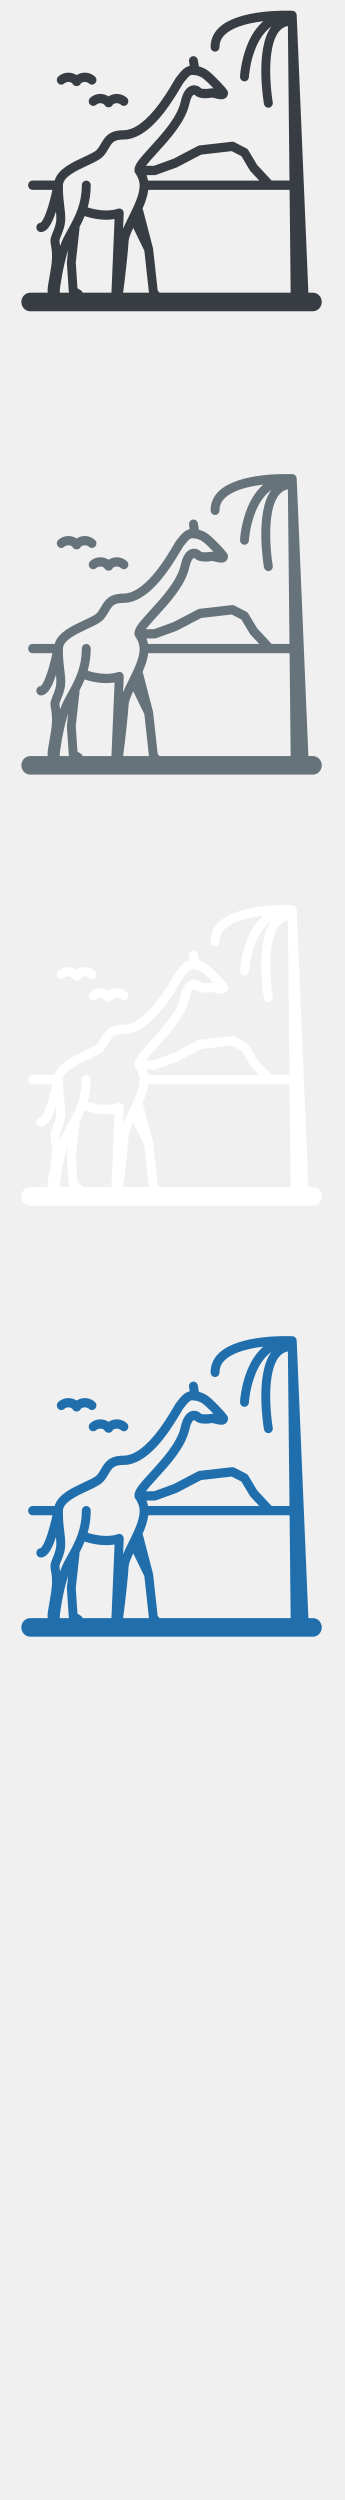
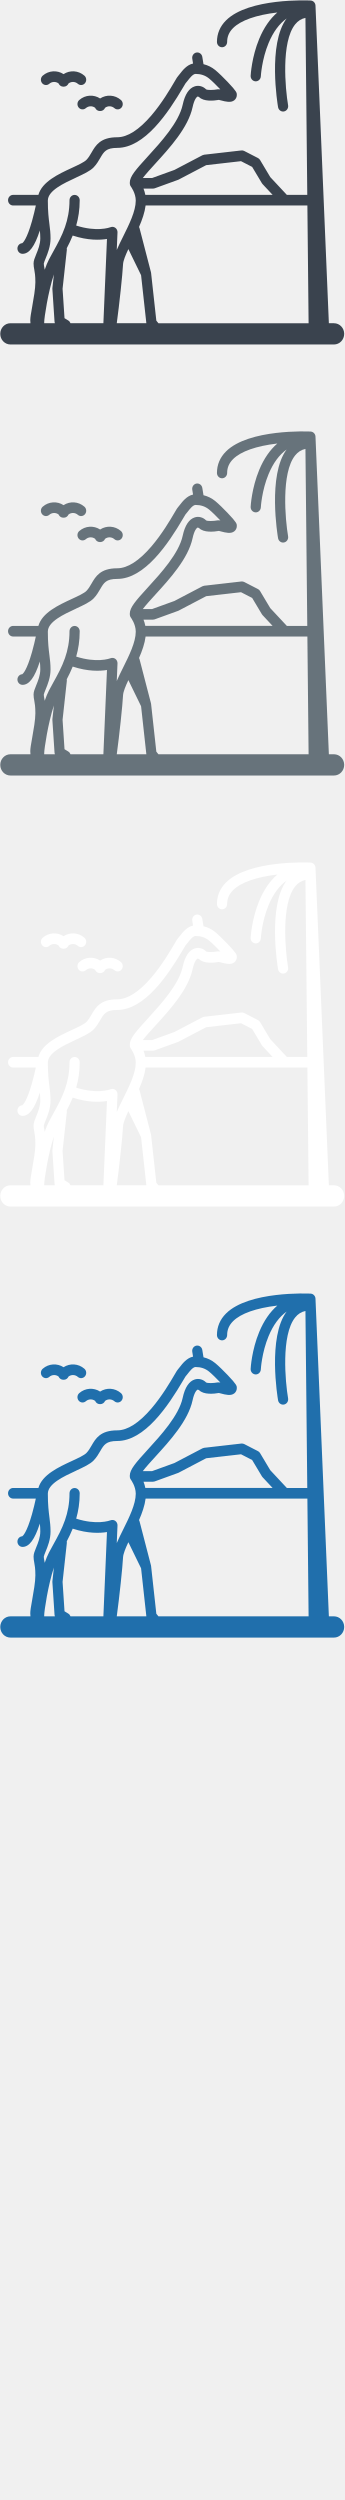
<svg xmlns="http://www.w3.org/2000/svg" width="32" height="232" viewBox="0 0 32 232">
  <g fill="none">
-     <g fill="#fff">
-       <path d="M29.033 110.161h-.415l-1.085-25.747-.003-.025-.004-.033-.003-.018-.009-.032-.01-.031-.006-.016-.015-.029-.015-.029-.008-.014-.02-.025-.021-.026-.01-.011-.024-.021-.027-.023-.011-.008-.027-.016-.032-.018-.011-.006-.031-.01-.035-.011-.01-.003-.034-.004-.029-.004c-.204-.01-5.019-.22-6.857 1.61-.489.487-.737 1.075-.737 1.747 0 .238.185.431.413.431.228 0 .413-.193.413-.431 0-.433.157-.8.481-1.123.629-.627 1.869-1.062 3.586-1.264-.597.515-1.091 1.229-1.466 2.135-.613 1.476-.693 2.932-.696 2.993-.012.238.163.44.39.453l.022.001c.218 0 .4-.178.412-.408.001-.013.075-1.361.629-2.697.372-.896.861-1.561 1.462-1.992-1.548 2.072-.73 6.978-.694 7.188.036.209.21.355.406.355l.073-.007c.224-.042.374-.266.334-.5-.23-1.34-.574-5.13.572-6.559.228-.284.503-.458.834-.526l.149 14.347h-1.658l-.008-.011-1.334-1.43-.827-1.385c-.041-.068-.099-.123-.168-.159l-1.117-.574c-.07-.036-.15-.05-.227-.042l-3.017.345-.14.043-2.271 1.191-1.809.656h-.754c.253-.332.666-.784.998-1.148 1.194-1.308 2.68-2.936 3.039-4.598.134-.621.325-.833.417-.861l.1.036c.38.396 1.211.309 1.615.238l.16.04c.401.105.816.214 1.094-.013.127-.103.2-.261.2-.432 0-.167 0-.267-.746-1.05-.294-.309-.734-.746-1.005-.965-.288-.233-.603-.389-.952-.473l-.096-.591c-.038-.234-.25-.393-.476-.353-.225.04-.376.262-.338.497l.064.395c-.502.103-.86.567-1.084.858l-.129.16c-.063.065-.112.147-.289.451-.33.563-1.015 1.735-1.873 2.736-1.006 1.175-1.938 1.771-2.77 1.771-1.367 0-1.748.657-2.084 1.237-.124.214-.241.416-.411.594-.179.187-.688.422-1.181.651-1.089.504-2.412 1.117-2.714 2.188h-2.048c-.228 0-.413.193-.413.431s.185.431.413.431h1.839c-.071.334-.177.793-.309 1.26-.425 1.506-.74 1.763-.789 1.795-.218.011-.392.2-.392.43 0 .238.185.431.413.431.543 0 .981-.588 1.404-1.894.022.206.037.411.037.641 0 .482-.184.93-.331 1.289-.12.291-.214.521-.214.75 0 .18.027.325.055.478.04.219.091.492.091 1.044 0 .528-.142 1.325-.256 1.965-.101.564-.158.894-.158 1.11l.015.244h-1.622c-.456 0-.826.386-.826.862s.37.862.826.862h26.226c.456 0 .826-.386.826-.862s-.37-.862-.826-.862zm-14.675-10.91l.136-.024 1.901-.689.05-.022 2.228-1.168 2.824-.323.904.465.788 1.321.055.073.814.873h-10.317c-.036-.184-.088-.354-.147-.505h.765zm-6.237-.896c.613-.284 1.142-.529 1.43-.829.241-.251.397-.52.534-.757.297-.512.476-.821 1.377-.821 2.213 0 4.112-2.808 5.348-4.92l.184-.307.173-.213c.16-.208.429-.557.643-.557.428 0 .784.12 1.09.366.225.182.601.552.918.885l-.2-.005c-.379.073-.838.075-.953.005-.243-.248-.59-.343-.907-.247-.475.144-.809.648-.992 1.499-.308 1.429-1.766 3.026-2.831 4.193-.982 1.076-1.455 1.616-1.455 2.112l.002.024c-.009.107.019.217.089.307.004.005.39.523.39 1.13 0 .856-.544 1.948-1.023 2.912-.193.388-.374.751-.517 1.09l.061-1.425c.006-.145-.059-.283-.172-.368-.113-.085-.261-.104-.39-.052-.003.001-.311.122-.851.149-.435.022-1.104-.014-1.934-.281.173-.607.284-1.281.284-2.054 0-.238-.185-.431-.413-.431-.228 0-.413.193-.413.431 0 .835-.146 1.54-.366 2.174v.003c-.251.722-.598 1.35-.94 1.966l-.351.644c-.126.241-.244.53-.353.846l-.033-.188-.04-.312c.004-.066.087-.267.147-.414.168-.409.398-.97.398-1.628 0-.428-.044-.775-.09-1.142-.06-.477-.129-1.018-.129-1.918 0-.806 1.268-1.393 2.287-1.865zm-.623 11.586l-.309-.189-.157-2.383.346-3.161-.006-.128c.169-.323.335-.662.482-1.026 1.24.406 2.205.37 2.778.275l-.291 6.831h-2.667c-.032-.089-.091-.168-.175-.22zm-1.954.22l-.002-.076c0-.35.312-2.447.786-3.879l-.121 1.105-.002.079.175 2.649.027.123h-.863zm5.881 0c.206-1.493.47-3.993.508-4.77.015-.298.201-.75.432-1.238l1.03 2.114.428 3.894h-2.398zm3.376 0l-.17-.21-.424-3.859-.008-.04-.004-.023-.925-3.568-.042-.102c.254-.581.462-1.173.532-1.741h13.114l.099 9.544h-12.173z" id="Fill-1" />
-       <path d="M5.953 90.753c.22-.192.532-.197.755-.029l.005.012c.068.152.214.249.374.249h.047c.16 0 .307-.097.374-.249l.005-.012c.223-.168.535-.164.755.029.175.153.435.129.582-.053.147-.182.124-.454-.051-.607-.489-.429-1.174-.459-1.689-.124-.515-.335-1.2-.304-1.689.124-.175.153-.197.425-.051.607.147.182.407.206.582.053" id="Fill-2" />
-       <path d="M8.334 92.673c.147.182.407.206.582.053.22-.192.532-.197.755-.029l.005.012c.068.152.214.249.374.249h.047c.161 0 .307-.097.374-.249l.005-.012c.223-.168.535-.164.755.029.175.153.435.129.582-.053.147-.182.124-.454-.051-.607-.489-.429-1.174-.459-1.689-.124-.515-.335-1.2-.305-1.689.124-.175.153-.197.425-.051.607" id="Fill-3" />
-     </g>
-     <g fill="#373D43">
-       <path d="M29.033 27.161h-.415l-1.085-25.747-.003-.025-.004-.033-.003-.018-.009-.032-.01-.031-.006-.016-.015-.029-.015-.029-.008-.014-.02-.025-.021-.026-.01-.011-.024-.021-.027-.023-.011-.008-.027-.016-.032-.018-.011-.006-.031-.01-.035-.011-.01-.003-.034-.004-.029-.004c-.204-.01-5.019-.22-6.857 1.61-.489.487-.737 1.075-.737 1.747 0 .238.185.431.413.431.228 0 .413-.193.413-.431 0-.433.157-.8.481-1.123.629-.627 1.869-1.062 3.586-1.264-.597.515-1.091 1.229-1.466 2.135-.613 1.476-.693 2.932-.696 2.993-.012.238.163.44.39.453l.022.001c.218 0 .4-.178.412-.408.001-.013.075-1.361.629-2.697.372-.896.861-1.561 1.462-1.992-1.548 2.072-.73 6.978-.694 7.188.036.209.21.355.406.355l.073-.007c.224-.042.374-.266.334-.5-.23-1.34-.574-5.13.572-6.559.228-.284.503-.458.834-.526l.149 14.347h-1.658l-.008-.011-1.334-1.43-.827-1.385c-.041-.068-.099-.123-.168-.159l-1.117-.574c-.07-.036-.15-.05-.227-.042l-3.017.345-.14.043-2.271 1.191-1.809.656h-.754c.253-.332.666-.784.998-1.148 1.194-1.308 2.68-2.936 3.039-4.598.134-.621.325-.833.417-.861l.1.036c.38.396 1.211.309 1.615.238l.16.04c.401.105.816.214 1.094-.013.127-.103.2-.261.2-.432 0-.167 0-.267-.746-1.05-.294-.309-.734-.746-1.005-.965-.288-.233-.603-.389-.952-.473l-.096-.591c-.038-.234-.25-.393-.476-.353-.225.04-.376.262-.338.497l.064.395c-.502.103-.86.567-1.084.858l-.129.16c-.063.065-.112.147-.289.451-.33.563-1.015 1.735-1.873 2.736-1.006 1.175-1.938 1.771-2.77 1.771-1.367 0-1.748.657-2.084 1.237-.124.214-.241.416-.411.594-.179.187-.688.422-1.181.651-1.089.504-2.412 1.117-2.714 2.188h-2.048c-.228 0-.413.193-.413.431s.185.431.413.431h1.839c-.071.334-.177.793-.309 1.26-.425 1.506-.74 1.763-.789 1.795-.218.011-.392.2-.392.43 0 .238.185.431.413.431.543 0 .981-.588 1.404-1.894.022.206.037.411.037.641 0 .482-.184.93-.331 1.289-.12.291-.214.521-.214.75 0 .18.027.325.055.478.04.219.091.492.091 1.044 0 .528-.142 1.325-.256 1.965-.101.564-.158.894-.158 1.11l.015.244h-1.622c-.456 0-.826.386-.826.862s.37.862.826.862h26.226c.456 0 .826-.386.826-.862s-.37-.862-.826-.862zm-14.675-10.91l.136-.024 1.901-.689.05-.022 2.228-1.168 2.824-.323.904.465.788 1.321.055.073.814.873h-10.317c-.036-.184-.088-.354-.147-.505h.765zm-6.237-.896c.613-.284 1.142-.529 1.43-.829.241-.251.397-.52.534-.757.297-.512.476-.821 1.377-.821 2.213 0 4.112-2.808 5.348-4.92l.184-.307.173-.213c.16-.208.429-.557.643-.557.428 0 .784.12 1.09.366.225.182.601.552.918.885l-.2-.005c-.379.073-.838.075-.953.005-.243-.248-.59-.343-.907-.247-.475.144-.809.648-.992 1.499-.308 1.429-1.766 3.026-2.831 4.193-.982 1.076-1.455 1.616-1.455 2.112l.002.024c-.009.107.019.217.089.307.004.005.39.523.39 1.13 0 .856-.544 1.948-1.023 2.912-.193.388-.374.751-.517 1.09l.061-1.425c.006-.145-.059-.283-.172-.368-.113-.085-.261-.104-.39-.052-.003.001-.311.122-.851.149-.435.022-1.104-.014-1.934-.281.173-.607.284-1.281.284-2.054 0-.238-.185-.431-.413-.431-.228 0-.413.193-.413.431 0 .835-.146 1.54-.366 2.174v.003c-.251.722-.598 1.35-.94 1.966l-.351.644c-.126.241-.244.53-.353.846l-.033-.188-.04-.312c.004-.066.087-.267.147-.414.168-.409.398-.97.398-1.628 0-.428-.044-.775-.09-1.142-.06-.477-.129-1.018-.129-1.918 0-.806 1.268-1.393 2.287-1.865zm-.623 11.586l-.309-.189-.157-2.383.346-3.161-.006-.128c.169-.323.335-.662.482-1.026 1.24.406 2.205.37 2.778.275l-.291 6.831h-2.667c-.032-.089-.091-.168-.175-.22zm-1.954.22l-.002-.076c0-.35.312-2.447.786-3.879l-.121 1.105-.002.079.175 2.649.027.123h-.863zm5.881 0c.206-1.493.47-3.993.508-4.77.015-.298.201-.75.432-1.238l1.03 2.114.428 3.894h-2.398zm3.376 0l-.17-.21-.424-3.859-.008-.04-.004-.023-.925-3.568-.042-.102c.254-.581.462-1.173.532-1.741h13.114l.099 9.544h-12.173z" id="Fill-1" />
-       <path d="M5.953 7.753c.22-.192.532-.197.755-.029l.005.012c.068.152.214.249.374.249h.047c.16 0 .307-.097.374-.249l.005-.012c.223-.168.535-.164.755.029.175.153.435.129.582-.053.147-.182.124-.454-.051-.607-.489-.429-1.174-.459-1.689-.124-.515-.335-1.2-.304-1.689.124-.175.153-.197.425-.051.607.147.182.407.206.582.053" id="Fill-2" />
-       <path d="M8.334 9.673c.147.182.407.206.582.053.22-.192.532-.197.755-.029l.005.012c.068.152.214.249.374.249h.047c.161 0 .307-.097.374-.249l.005-.012c.223-.168.535-.164.755.029.175.153.435.129.582-.053.147-.182.124-.454-.051-.607-.489-.429-1.174-.459-1.689-.124-.515-.335-1.2-.305-1.689.124-.175.153-.197.425-.051.607" id="Fill-3" />
-     </g>
-     <g fill="#67737B">
-       <path d="M29.033 70.161h-.415l-1.085-25.747-.003-.025-.004-.033-.003-.018-.009-.032-.01-.031-.006-.016-.015-.029-.015-.029-.008-.014-.02-.025-.021-.026-.01-.011-.024-.021-.027-.023-.011-.008-.027-.016-.032-.018-.011-.006-.031-.01-.035-.011-.01-.003-.034-.004-.029-.004c-.204-.01-5.019-.22-6.857 1.61-.489.487-.737 1.075-.737 1.747 0 .238.185.431.413.431.228 0 .413-.193.413-.431 0-.433.157-.8.481-1.123.629-.627 1.869-1.062 3.586-1.264-.597.515-1.091 1.229-1.466 2.135-.613 1.476-.693 2.932-.696 2.993-.012.238.163.44.39.453l.022.001c.218 0 .4-.178.412-.408.001-.013.075-1.361.629-2.697.372-.896.861-1.561 1.462-1.992-1.548 2.072-.73 6.978-.694 7.188.036.209.21.355.406.355l.073-.007c.224-.042.374-.266.334-.5-.23-1.34-.574-5.13.572-6.559.228-.284.503-.458.834-.526l.149 14.347h-1.658l-.008-.011-1.334-1.43-.827-1.385c-.041-.068-.099-.123-.168-.159l-1.117-.574c-.07-.036-.15-.05-.227-.042l-3.017.345-.14.043-2.271 1.191-1.809.656h-.754c.253-.332.666-.784.998-1.148 1.194-1.308 2.68-2.936 3.039-4.598.134-.621.325-.833.417-.861l.1.036c.38.396 1.211.309 1.615.238l.16.04c.401.105.816.214 1.094-.013.127-.103.2-.261.2-.432 0-.167 0-.267-.746-1.05-.294-.309-.734-.746-1.005-.965-.288-.233-.603-.389-.952-.473l-.096-.591c-.038-.234-.25-.393-.476-.353-.225.04-.376.262-.338.497l.064.395c-.502.103-.86.567-1.084.858l-.129.16c-.063.065-.112.147-.289.451-.33.563-1.015 1.735-1.873 2.736-1.006 1.175-1.938 1.771-2.77 1.771-1.367 0-1.748.657-2.084 1.237-.124.214-.241.416-.411.594-.179.187-.688.422-1.181.651-1.089.504-2.412 1.117-2.714 2.188h-2.048c-.228 0-.413.193-.413.431s.185.431.413.431h1.839c-.071.334-.177.793-.309 1.26-.425 1.506-.74 1.763-.789 1.795-.218.011-.392.2-.392.43 0 .238.185.431.413.431.543 0 .981-.588 1.404-1.894.022.206.037.411.037.641 0 .482-.184.93-.331 1.289-.12.291-.214.521-.214.75 0 .18.027.325.055.478.04.219.091.492.091 1.044 0 .528-.142 1.325-.256 1.965-.101.564-.158.894-.158 1.11l.015.244h-1.622c-.456 0-.826.386-.826.862s.37.862.826.862h26.226c.456 0 .826-.386.826-.862s-.37-.862-.826-.862zm-14.675-10.91l.136-.024 1.901-.689.05-.022 2.228-1.168 2.824-.323.904.465.788 1.321.055.073.814.873h-10.317c-.036-.184-.088-.354-.147-.505h.765zm-6.237-.896c.613-.284 1.142-.529 1.43-.829.241-.251.397-.52.534-.757.297-.512.476-.821 1.377-.821 2.213 0 4.112-2.808 5.348-4.92l.184-.307.173-.213c.16-.208.429-.557.643-.557.428 0 .784.12 1.09.366.225.182.601.552.918.885l-.2-.005c-.379.073-.838.075-.953.005-.243-.248-.59-.343-.907-.247-.475.144-.809.648-.992 1.499-.308 1.429-1.766 3.026-2.831 4.193-.982 1.076-1.455 1.616-1.455 2.112l.002.024c-.009.107.019.217.089.307.004.005.39.523.39 1.13 0 .856-.544 1.948-1.023 2.912-.193.388-.374.751-.517 1.09l.061-1.425c.006-.145-.059-.283-.172-.368-.113-.085-.261-.104-.39-.052-.003.001-.311.122-.851.149-.435.022-1.104-.014-1.934-.281.173-.607.284-1.281.284-2.054 0-.238-.185-.431-.413-.431-.228 0-.413.193-.413.431 0 .835-.146 1.54-.366 2.174v.003c-.251.722-.598 1.35-.94 1.966l-.351.644c-.126.241-.244.53-.353.846l-.033-.188-.04-.312c.004-.066.087-.267.147-.414.168-.409.398-.97.398-1.628 0-.428-.044-.775-.09-1.142-.06-.477-.129-1.018-.129-1.918 0-.806 1.268-1.393 2.287-1.865zm-.623 11.586l-.309-.189-.157-2.383.346-3.161-.006-.128c.169-.323.335-.662.482-1.026 1.24.406 2.205.37 2.778.275l-.291 6.831h-2.667c-.032-.089-.091-.168-.175-.22zm-1.954.22l-.002-.076c0-.35.312-2.447.786-3.879l-.121 1.105-.002.079.175 2.649.027.123h-.863zm5.881 0c.206-1.493.47-3.993.508-4.77.015-.298.201-.75.432-1.238l1.03 2.114.428 3.894h-2.398zm3.376 0l-.17-.21-.424-3.859-.008-.04-.004-.023-.925-3.568-.042-.102c.254-.581.462-1.173.532-1.741h13.114l.099 9.544h-12.173z" />
-       <path d="M5.953 50.753c.22-.192.532-.197.755-.029l.005.012c.068.152.214.249.374.249h.047c.16 0 .307-.097.374-.249l.005-.012c.223-.168.535-.164.755.029.175.153.435.129.582-.053.147-.182.124-.454-.051-.607-.489-.429-1.174-.459-1.689-.124-.515-.335-1.2-.304-1.689.124-.175.153-.197.425-.051.607.147.182.407.206.582.053" />
-       <path d="M8.334 52.673c.147.182.407.206.582.053.22-.192.532-.197.755-.029l.005.012c.068.152.214.249.374.249h.047c.161 0 .307-.097.374-.249l.005-.012c.223-.168.535-.164.755.029.175.153.435.129.582-.053.147-.182.124-.454-.051-.607-.489-.429-1.174-.459-1.689-.124-.515-.335-1.2-.305-1.689.124-.175.153-.197.425-.051.607" />
-     </g>
-     <g fill="#206FAC">
-       <path d="M29.033 150.161h-.415l-1.085-25.747-.003-.025-.004-.033-.003-.018-.009-.032-.01-.031-.006-.016-.015-.029-.015-.029-.008-.014-.02-.025-.021-.026-.01-.011-.024-.021-.027-.023-.011-.008-.027-.016-.032-.018-.011-.006-.031-.01-.035-.011-.01-.003-.034-.004-.029-.004c-.204-.01-5.019-.22-6.857 1.61-.489.487-.737 1.075-.737 1.747 0 .238.185.431.413.431.228 0 .413-.193.413-.431 0-.433.157-.8.481-1.123.629-.627 1.869-1.062 3.586-1.264-.597.515-1.091 1.229-1.466 2.135-.613 1.476-.693 2.932-.696 2.993-.012.238.163.44.39.453l.022.001c.218 0 .4-.178.412-.408.001-.013.075-1.361.629-2.697.372-.896.861-1.561 1.462-1.992-1.548 2.072-.73 6.978-.694 7.188.036.209.21.355.406.355l.073-.007c.224-.042.374-.266.334-.5-.23-1.34-.574-5.13.572-6.559.228-.284.503-.458.834-.526l.149 14.347h-1.658l-.008-.011-1.334-1.43-.827-1.385c-.041-.068-.099-.123-.168-.159l-1.117-.574c-.07-.036-.15-.05-.227-.042l-3.017.345-.14.043-2.271 1.191-1.809.656h-.754c.253-.332.666-.784.998-1.148 1.194-1.308 2.68-2.936 3.039-4.598.134-.621.325-.833.417-.861l.1.036c.38.396 1.211.309 1.615.238l.16.04c.401.105.816.214 1.094-.013.127-.103.2-.261.2-.432 0-.167 0-.267-.746-1.05-.294-.309-.734-.746-1.005-.965-.288-.233-.603-.389-.952-.473l-.096-.591c-.038-.234-.25-.393-.476-.353-.225.04-.376.262-.338.497l.064.395c-.502.103-.86.567-1.084.858l-.129.16c-.063.065-.112.147-.289.451-.33.563-1.015 1.735-1.873 2.736-1.006 1.175-1.938 1.771-2.77 1.771-1.367 0-1.748.657-2.084 1.237-.124.214-.241.416-.411.594-.179.187-.688.422-1.181.651-1.089.504-2.412 1.117-2.714 2.188h-2.048c-.228 0-.413.193-.413.431s.185.431.413.431h1.839c-.071.334-.177.793-.309 1.26-.425 1.506-.74 1.763-.789 1.795-.218.011-.392.2-.392.43 0 .238.185.431.413.431.543 0 .981-.588 1.404-1.894.022.206.037.411.037.641 0 .482-.184.93-.331 1.289-.12.291-.214.521-.214.75 0 .18.027.325.055.478.04.219.091.492.091 1.044 0 .528-.142 1.325-.256 1.965-.101.564-.158.894-.158 1.11l.015.244h-1.622c-.456 0-.826.386-.826.862s.37.862.826.862h26.226c.456 0 .826-.386.826-.862s-.37-.862-.826-.862zm-14.675-10.91l.136-.024 1.901-.689.05-.022 2.228-1.168 2.824-.323.904.465.788 1.321.055.073.814.873h-10.317c-.036-.184-.088-.354-.147-.505h.765zm-6.237-.896c.613-.284 1.142-.529 1.43-.829.241-.251.397-.52.534-.757.297-.512.476-.821 1.377-.821 2.213 0 4.112-2.808 5.348-4.92l.184-.307.173-.213c.16-.208.429-.557.643-.557.428 0 .784.12 1.09.366.225.182.601.552.918.885l-.2-.005c-.379.073-.838.075-.953.005-.243-.248-.59-.343-.907-.247-.475.144-.809.648-.992 1.499-.308 1.429-1.766 3.026-2.831 4.193-.982 1.076-1.455 1.616-1.455 2.112l.002.024c-.009.107.019.217.089.307.004.005.39.523.39 1.13 0 .856-.544 1.948-1.023 2.912-.193.388-.374.751-.517 1.09l.061-1.425c.006-.145-.059-.283-.172-.368-.113-.085-.261-.104-.39-.052-.003.001-.311.122-.851.149-.435.022-1.104-.014-1.934-.281.173-.607.284-1.281.284-2.054 0-.238-.185-.431-.413-.431-.228 0-.413.193-.413.431 0 .835-.146 1.54-.366 2.174v.003c-.251.722-.598 1.35-.94 1.966l-.351.644c-.126.241-.244.53-.353.846l-.033-.188-.04-.312c.004-.066.087-.267.147-.414.168-.409.398-.97.398-1.628 0-.428-.044-.775-.09-1.142-.06-.477-.129-1.018-.129-1.918 0-.806 1.268-1.393 2.287-1.865zm-.623 11.586l-.309-.189-.157-2.383.346-3.161-.006-.128c.169-.323.335-.662.482-1.026 1.24.406 2.205.37 2.778.275l-.291 6.831h-2.667c-.032-.089-.091-.168-.175-.22zm-1.954.22l-.002-.076c0-.35.312-2.447.786-3.879l-.121 1.105-.002.079.175 2.649.027.123h-.863zm5.881 0c.206-1.493.47-3.993.508-4.77.015-.298.201-.75.432-1.238l1.03 2.114.428 3.894h-2.398zm3.376 0l-.17-.21-.424-3.859-.008-.04-.004-.023-.925-3.568-.042-.102c.254-.581.462-1.173.532-1.741h13.114l.099 9.544h-12.173zM5.953 130.753c.22-.192.532-.197.755-.029l.005.012c.068.152.214.249.374.249h.047c.16 0 .307-.097.374-.249l.005-.012c.223-.168.535-.164.755.029.175.153.435.129.582-.053.147-.182.124-.454-.051-.607-.489-.429-1.174-.459-1.689-.124-.515-.335-1.2-.304-1.689.124-.175.153-.197.425-.051.607.147.182.407.206.582.053M8.334 132.673c.147.182.407.206.582.053.22-.192.532-.197.755-.029l.005.012c.068.152.214.249.374.249h.047c.161 0 .307-.097.374-.249l.005-.012c.223-.168.535-.164.755.029.175.153.435.129.582-.053.147-.182.124-.454-.051-.607-.489-.429-1.174-.459-1.689-.124-.515-.335-1.2-.305-1.689.124-.175.153-.197.425-.051.607" />
+     <g>
+       <path d="M30.994 149.995h-.475l-1.242-29.476-.004-.029-.004-.038-.004-.021-.01-.036-.011-.036-.007-.018-.017-.033-.018-.033-.01-.016-.023-.029-.024-.03-.011-.012-.027-.024-.03-.026-.012-.009-.031-.018-.036-.02-.012-.006-.035-.011-.04-.013-.012-.003-.039-.005-.033-.005c-.234-.011-5.746-.252-7.85 1.843-.56.558-.844 1.23-.844 2 0 .272.212.493.473.493s.473-.221.473-.493c0-.496.18-.916.551-1.286.72-.717 2.139-1.216 4.106-1.447-.683.589-1.248 1.407-1.679 2.444-.701 1.69-.794 3.356-.797 3.426-.014.272.186.504.447.519l.026.001c.25 0 .458-.204.472-.467.001-.015.086-1.558.721-3.087.426-1.026.985-1.787 1.673-2.28-1.772 2.372-.836 7.988-.795 8.229.041.239.24.407.465.407l.084-.008c.257-.048.428-.304.382-.572-.263-1.534-.657-5.873.655-7.509.261-.325.576-.524.955-.602l.17 16.425h-1.898l-.009-.012-1.527-1.637-.947-1.586c-.047-.078-.113-.141-.192-.182l-1.279-.658c-.081-.042-.172-.058-.26-.048l-3.455.395-.161.05-2.6 1.363-2.072.751h-.863c.29-.38.762-.898 1.142-1.315 1.367-1.498 3.069-3.361 3.479-5.264.153-.71.372-.954.477-.985l.114.041c.435.454 1.387.354 1.849.272l.183.046c.459.12.934.245 1.253-.015.145-.118.229-.299.229-.495 0-.191 0-.306-.854-1.202-.337-.353-.841-.854-1.15-1.105-.33-.267-.69-.446-1.09-.542l-.11-.677c-.043-.268-.287-.449-.545-.404-.257.045-.431.3-.387.568l.073.453c-.575.118-.985.649-1.241.982l-.148.183c-.072.075-.128.169-.331.516-.377.645-1.162 1.986-2.144 3.133-1.152 1.345-2.219 2.027-3.171 2.027-1.565 0-2.001.752-2.386 1.417-.142.245-.276.477-.471.68-.205.214-.788.484-1.352.745-1.247.577-2.761 1.279-3.108 2.505h-2.344c-.261 0-.473.221-.473.493s.212.493.473.493h2.105c-.082.382-.203.908-.354 1.443-.487 1.725-.848 2.018-.904 2.055-.25.013-.449.228-.449.493 0 .272.212.493.473.493.621 0 1.124-.673 1.607-2.168.025.236.042.47.042.734 0 .552-.21 1.065-.379 1.476-.137.333-.245.597-.245.859 0 .207.03.372.063.547.046.251.104.563.104 1.195 0 .604-.163 1.516-.293 2.249-.115.646-.18 1.024-.18 1.271l.017.279h-1.856c-.522 0-.946.442-.946.986 0 .545.423.986.946.986h30.025c.522 0 .946-.442.946-.986 0-.545-.423-.986-.946-.986zm-16.8-12.49l.155-.027 2.176-.789.057-.025 2.551-1.338 3.233-.369 1.034.532.903 1.512.063.083.932.999h-11.811c-.041-.211-.101-.405-.169-.578h.875zm-7.141-1.025c.701-.325 1.307-.605 1.637-.949.276-.288.454-.595.612-.867.34-.587.545-.94 1.577-.94 2.534 0 4.708-3.214 6.123-5.632l.21-.351.199-.244c.184-.239.491-.638.736-.638.49 0 .898.137 1.248.42.257.208.688.632 1.051 1.013l-.229-.006c-.434.083-.959.085-1.091.006-.278-.284-.675-.392-1.038-.283-.544.164-.926.742-1.136 1.716-.353 1.636-2.022 3.465-3.241 4.8-1.125 1.232-1.665 1.85-1.665 2.418l.003.027c-.01.122.022.249.102.352.004.006.447.599.447 1.294 0 .98-.622 2.23-1.171 3.333-.221.444-.428.86-.592 1.248l.069-1.632c.007-.166-.068-.324-.197-.421-.129-.097-.298-.119-.447-.06-.003.001-.356.139-.974.17-.498.025-1.264-.017-2.215-.322.198-.694.325-1.467.325-2.351 0-.272-.212-.493-.473-.493s-.473.221-.473.493c0 .956-.167 1.763-.419 2.488l-.001.001v.002c-.287.826-.685 1.546-1.076 2.251l-.401.737c-.144.275-.279.606-.404.969l-.038-.215c-.028-.15-.046-.248-.046-.358.005-.075.1-.306.169-.474.192-.469.456-1.11.456-1.864 0-.49-.05-.887-.103-1.307-.069-.547-.147-1.166-.147-2.196 0-.923 1.452-1.595 2.619-2.135zm-.713 13.264l-.353-.217-.18-2.728.396-3.619-.007-.146c.194-.37.383-.758.551-1.174 1.419.465 2.524.424 3.18.315l-.333 7.82h-3.053c-.037-.102-.104-.192-.201-.251zm-2.237.251l-.002-.087c0-.4.357-2.801.9-4.441l-.138 1.265-.002.09.2 3.032.03.141h-.988zm6.733 0c.236-1.709.538-4.571.582-5.461.017-.341.23-.858.495-1.418l1.179 2.421.489 4.458h-2.745zm3.865 0l-.194-.24-.485-4.418-.009-.046-.004-.026-1.059-4.085-.048-.117c.29-.665.529-1.343.61-1.993h15.013l.113 10.926h-13.936zm-10.129-22.219c.252-.22.609-.225.864-.033l.006.014c.078.174.245.285.428.285h.054c.184 0 .351-.111.429-.285l.006-.014c.255-.192.612-.188.864.033.2.175.498.148.666-.061.168-.209.142-.52-.058-.695-.56-.491-1.344-.525-1.933-.142-.589-.383-1.373-.349-1.934.142-.2.175-.226.486-.058.695.168.209.466.236.666.061zm2.726 2.199c.168.209.466.236.666.061.252-.22.609-.225.864-.033l.006.014c.078.174.245.285.428.285h.054c.184 0 .351-.111.429-.285l.006-.014c.255-.192.612-.188.864.033.2.175.498.148.666-.061.168-.208.142-.519-.058-.695-.56-.491-1.344-.525-1.933-.142-.589-.383-1.373-.349-1.934.142-.2.175-.226.486-.058.695z" fill="#206FAC" />
+       <path d="M30.994 109.995h-.475l-1.242-29.476-.004-.029-.004-.038-.004-.021-.01-.036-.011-.036-.007-.018-.017-.033-.018-.033-.01-.016-.023-.029-.024-.03-.011-.012-.027-.024-.03-.026-.012-.009-.031-.018-.036-.02-.012-.006-.035-.011-.04-.013-.012-.003-.039-.005-.033-.005c-.234-.011-5.746-.252-7.85 1.843-.56.558-.844 1.23-.844 2 0 .272.212.493.473.493s.473-.221.473-.493c0-.496.18-.916.551-1.286.72-.717 2.139-1.216 4.106-1.447-.683.589-1.248 1.407-1.679 2.444-.701 1.69-.794 3.356-.797 3.426-.014.272.186.504.447.519l.026.001c.25 0 .458-.204.472-.467.001-.015.086-1.558.721-3.087.426-1.026.985-1.787 1.673-2.28-1.772 2.372-.836 7.988-.795 8.229.041.239.24.407.465.407l.084-.008c.257-.048.428-.304.382-.572-.263-1.534-.657-5.873.655-7.509.261-.325.576-.524.955-.602l.17 16.425h-1.898l-.009-.012-1.527-1.637-.947-1.586c-.047-.078-.113-.141-.192-.182l-1.279-.658c-.081-.042-.172-.058-.26-.048l-3.455.395-.161.05-2.6 1.363-2.072.751h-.863c.29-.38.762-.898 1.142-1.315 1.367-1.498 3.069-3.361 3.479-5.264.153-.71.372-.954.477-.985l.114.041c.435.454 1.387.354 1.849.272l.183.046c.459.12.934.245 1.253-.015.145-.118.229-.299.229-.495 0-.191 0-.306-.854-1.202-.337-.353-.841-.854-1.15-1.105-.33-.267-.69-.446-1.09-.542l-.11-.677c-.043-.268-.287-.449-.545-.404-.257.045-.431.3-.387.568l.073.453c-.575.118-.985.649-1.241.982l-.148.183c-.072.075-.128.169-.331.516-.377.645-1.162 1.986-2.144 3.133-1.152 1.345-2.219 2.027-3.171 2.027-1.565 0-2.001.752-2.386 1.417-.142.245-.276.477-.471.68-.205.214-.788.484-1.352.745-1.247.577-2.761 1.279-3.108 2.505h-2.344c-.261 0-.473.221-.473.493s.212.493.473.493h2.105c-.082.382-.203.908-.354 1.443-.487 1.725-.848 2.018-.904 2.055-.25.013-.449.228-.449.493 0 .272.212.493.473.493.621 0 1.124-.673 1.607-2.168.025.236.042.47.042.734 0 .552-.21 1.065-.379 1.476-.137.333-.245.597-.245.859 0 .207.03.372.063.547.046.251.104.563.104 1.195 0 .604-.163 1.516-.293 2.249-.115.646-.18 1.024-.18 1.271l.017.279h-1.856c-.522 0-.946.442-.946.986 0 .545.423.986.946.986h30.025c.522 0 .946-.442.946-.986 0-.545-.423-.986-.946-.986zm-16.8-12.49l.155-.027 2.176-.789.057-.025 2.551-1.338 3.233-.369 1.034.532.903 1.512.063.083.932.999h-11.811c-.041-.211-.101-.405-.169-.578h.875zm-7.141-1.025c.701-.325 1.307-.605 1.637-.949.276-.288.454-.595.612-.867.34-.587.545-.94 1.577-.94 2.534 0 4.708-3.214 6.123-5.632l.21-.351.199-.244c.184-.239.491-.638.736-.638.49 0 .898.137 1.248.42.257.208.688.632 1.051 1.013l-.229-.006c-.434.083-.959.085-1.091.006-.278-.284-.675-.392-1.038-.283-.544.164-.926.742-1.136 1.716-.353 1.636-2.022 3.465-3.241 4.8-1.125 1.232-1.665 1.85-1.665 2.418l.003.027c-.01.122.022.249.102.352.004.006.447.599.447 1.294 0 .98-.622 2.23-1.171 3.333-.221.444-.428.86-.592 1.248l.069-1.632c.007-.166-.068-.324-.197-.421-.129-.097-.298-.119-.447-.06-.003.001-.356.139-.974.17-.498.025-1.264-.017-2.215-.322.198-.694.325-1.467.325-2.351 0-.272-.212-.493-.473-.493s-.473.221-.473.493c0 .956-.167 1.763-.419 2.488l-.001.001v.002c-.287.826-.685 1.546-1.076 2.251l-.401.737c-.144.275-.279.606-.404.969l-.038-.215c-.028-.15-.046-.248-.046-.358.005-.075.1-.306.169-.474.192-.469.456-1.11.456-1.864 0-.49-.05-.887-.103-1.307-.069-.547-.147-1.166-.147-2.196 0-.923 1.452-1.595 2.619-2.135zm-.713 13.264l-.353-.217-.18-2.728.396-3.619-.007-.146c.194-.37.383-.758.551-1.174 1.419.465 2.524.424 3.18.315l-.333 7.82h-3.053c-.037-.102-.104-.192-.201-.251zm-2.237.251l-.002-.087c0-.4.357-2.801.9-4.441l-.138 1.265-.002.09.2 3.032.03.141h-.988zm6.733 0c.236-1.709.538-4.571.582-5.461.017-.341.23-.858.495-1.418l1.179 2.421.489 4.458h-2.745zm3.865 0l-.194-.24-.485-4.418-.009-.046-.004-.026-1.059-4.085-.048-.117c.29-.665.529-1.343.61-1.993h15.013l.113 10.926h-13.936zm-10.129-22.219c.252-.22.609-.225.864-.033l.006.014c.078.174.245.285.428.285h.054c.184 0 .351-.111.429-.285l.006-.014c.255-.192.612-.188.864.033.2.175.498.148.666-.061.168-.209.142-.52-.058-.695-.56-.491-1.344-.525-1.933-.142-.589-.383-1.373-.349-1.934.142-.2.175-.226.486-.058.695.168.209.466.236.666.061zm2.726 2.199c.168.209.466.236.666.061.252-.22.609-.225.864-.033l.006.014c.078.174.245.285.428.285h.054c.184 0 .351-.111.429-.285l.006-.014c.255-.192.612-.188.864.033.2.175.498.148.666-.061.168-.208.142-.519-.058-.695-.56-.491-1.344-.525-1.933-.142-.589-.383-1.373-.349-1.934.142-.2.175-.226.486-.058.695z" fill="#fff" />
+       <path d="M30.994 69.995h-.475l-1.242-29.476-.004-.029-.004-.038-.004-.021-.01-.036-.011-.036-.007-.018-.017-.033-.018-.033-.01-.016-.023-.029-.024-.03-.011-.012-.027-.024-.03-.026-.012-.009-.031-.018-.036-.02-.012-.006-.035-.011-.04-.013-.012-.003-.039-.005-.033-.005c-.234-.011-5.746-.252-7.85 1.843-.56.558-.844 1.23-.844 2 0 .272.212.493.473.493s.473-.221.473-.493c0-.496.18-.916.551-1.286.72-.717 2.139-1.216 4.106-1.447-.683.589-1.248 1.407-1.679 2.444-.701 1.69-.794 3.356-.797 3.426-.014.272.186.504.447.519l.026.001c.25 0 .458-.204.472-.467.001-.015.086-1.558.721-3.087.426-1.026.985-1.787 1.673-2.28-1.772 2.372-.836 7.988-.795 8.229.041.239.24.407.465.407l.084-.008c.257-.048.428-.304.382-.572-.263-1.534-.657-5.873.655-7.509.261-.325.576-.524.955-.602l.17 16.425h-1.898l-.009-.012-1.527-1.637-.947-1.586c-.047-.078-.113-.141-.192-.182l-1.279-.658c-.081-.042-.172-.058-.26-.048l-3.455.395-.161.05-2.6 1.363-2.072.751h-.863c.29-.38.762-.898 1.142-1.315 1.367-1.498 3.069-3.361 3.479-5.264.153-.71.372-.954.477-.985l.114.041c.435.454 1.387.354 1.849.272l.183.046c.459.12.934.245 1.253-.015.145-.118.229-.299.229-.495 0-.191 0-.306-.854-1.202-.337-.353-.841-.854-1.15-1.105-.33-.267-.69-.446-1.09-.542l-.11-.677c-.043-.268-.287-.449-.545-.404-.257.045-.431.3-.387.568l.073.453c-.575.118-.985.649-1.241.982l-.148.183c-.072.075-.128.169-.331.516-.377.645-1.162 1.986-2.144 3.133-1.152 1.345-2.219 2.027-3.171 2.027-1.565 0-2.001.752-2.386 1.417-.142.245-.276.477-.471.68-.205.214-.788.484-1.352.745-1.247.577-2.761 1.279-3.108 2.505h-2.344c-.261 0-.473.221-.473.493s.212.493.473.493h2.105c-.082.382-.203.908-.354 1.443-.487 1.725-.848 2.018-.904 2.055-.25.013-.449.228-.449.493 0 .272.212.493.473.493.621 0 1.124-.673 1.607-2.168.025.236.042.47.042.734 0 .552-.21 1.065-.379 1.476-.137.333-.245.597-.245.859 0 .207.03.372.063.547.046.251.104.563.104 1.195 0 .604-.163 1.516-.293 2.249-.115.646-.18 1.024-.18 1.271l.017.279h-1.856c-.522 0-.946.442-.946.986 0 .545.423.986.946.986h30.025c.522 0 .946-.442.946-.986 0-.545-.423-.986-.946-.986zm-16.8-12.49l.155-.027 2.176-.789.057-.025 2.551-1.338 3.233-.369 1.034.532.903 1.512.063.083.932.999h-11.811c-.041-.211-.101-.405-.169-.578h.875zm-7.141-1.025c.701-.325 1.307-.605 1.637-.949.276-.288.454-.595.612-.867.34-.587.545-.94 1.577-.94 2.534 0 4.708-3.214 6.123-5.632l.21-.351.199-.244c.184-.239.491-.638.736-.638.49 0 .898.137 1.248.42.257.208.688.632 1.051 1.013l-.229-.006c-.434.083-.959.085-1.091.006-.278-.284-.675-.392-1.038-.283-.544.164-.926.742-1.136 1.716-.353 1.636-2.022 3.465-3.241 4.8-1.125 1.232-1.665 1.85-1.665 2.418l.003.027c-.01.122.022.249.102.352.004.006.447.599.447 1.294 0 .98-.622 2.23-1.171 3.333-.221.444-.428.86-.592 1.248l.069-1.632c.007-.166-.068-.324-.197-.421-.129-.097-.298-.119-.447-.06-.003.001-.356.139-.974.17-.498.025-1.264-.017-2.215-.322.198-.694.325-1.467.325-2.351 0-.272-.212-.493-.473-.493s-.473.221-.473.493c0 .956-.167 1.763-.419 2.488l-.001.001v.002c-.287.826-.685 1.546-1.076 2.251l-.401.737c-.144.275-.279.606-.404.969l-.038-.215c-.028-.15-.046-.248-.046-.358.005-.075.1-.306.169-.474.192-.469.456-1.11.456-1.864 0-.49-.05-.887-.103-1.307-.069-.547-.147-1.166-.147-2.196 0-.923 1.452-1.595 2.619-2.135zm-.713 13.264l-.353-.217-.18-2.728.396-3.619-.007-.146c.194-.37.383-.758.551-1.174 1.419.465 2.524.424 3.18.315l-.333 7.82h-3.053c-.037-.102-.104-.192-.201-.251zm-2.237.251l-.002-.087c0-.4.357-2.801.9-4.441l-.138 1.265-.002.09.2 3.032.03.141h-.988zm6.733 0c.236-1.709.538-4.571.582-5.461.017-.341.23-.858.495-1.418l1.179 2.421.489 4.458h-2.745zm3.865 0l-.194-.24-.485-4.418-.009-.046-.004-.026-1.059-4.085-.048-.117c.29-.665.529-1.343.61-1.993h15.013l.113 10.926h-13.936zm-10.129-22.219c.252-.22.609-.225.864-.033l.006.014c.078.174.245.285.428.285h.054c.184 0 .351-.111.429-.285l.006-.014c.255-.192.612-.188.864.033.2.175.498.148.666-.061.168-.209.142-.52-.058-.695-.56-.491-1.344-.525-1.933-.142-.589-.383-1.373-.349-1.934.142-.2.175-.226.486-.058.695.168.209.466.236.666.061zm2.726 2.199c.168.209.466.236.666.061.252-.22.609-.225.864-.033l.006.014c.078.174.245.285.428.285h.054c.184 0 .351-.111.429-.285l.006-.014c.255-.192.612-.188.864.033.2.175.498.148.666-.061.168-.208.142-.519-.058-.695-.56-.491-1.344-.525-1.933-.142-.589-.383-1.373-.349-1.934.142-.2.175-.226.486-.058.695z" fill="#67737B" />
+       <path d="M30.994 29.995h-.475l-1.242-29.476-.004-.029-.004-.038-.004-.021-.01-.036-.011-.036-.007-.018-.017-.033-.018-.033-.01-.016-.023-.029-.024-.03-.011-.012-.027-.024-.03-.026-.012-.009-.031-.018-.036-.02-.012-.006-.035-.011-.04-.013-.012-.003-.039-.005-.033-.005c-.234-.011-5.746-.252-7.85 1.843-.56.558-.844 1.23-.844 2 0 .272.212.493.473.493s.473-.221.473-.493c0-.496.18-.916.551-1.286.72-.717 2.139-1.216 4.106-1.447-.683.589-1.248 1.407-1.679 2.444-.701 1.69-.794 3.356-.797 3.426-.014.272.186.504.447.519l.026.001c.25 0 .458-.204.472-.467.001-.015.086-1.558.721-3.087.426-1.026.985-1.787 1.673-2.28-1.772 2.372-.836 7.988-.795 8.229.041.239.24.407.465.407l.084-.008c.257-.048.428-.304.382-.572-.263-1.534-.657-5.873.655-7.509.261-.325.576-.524.955-.602l.17 16.425h-1.898l-.009-.012-1.527-1.637-.947-1.586c-.047-.078-.113-.141-.192-.182l-1.279-.658c-.081-.042-.172-.058-.26-.048l-3.455.395-.161.05-2.6 1.363-2.072.751h-.863c.29-.38.762-.898 1.142-1.315 1.367-1.498 3.069-3.361 3.479-5.264.153-.71.372-.954.477-.985l.114.041c.435.454 1.387.354 1.849.272l.183.046c.459.12.934.245 1.253-.015.145-.118.229-.299.229-.495 0-.191 0-.306-.854-1.202-.337-.353-.841-.854-1.15-1.105-.33-.267-.69-.446-1.09-.542l-.11-.677c-.043-.268-.287-.449-.545-.404-.257.045-.431.3-.387.568l.073.453c-.575.118-.985.649-1.241.982l-.148.183c-.072.075-.128.169-.331.516-.377.645-1.162 1.986-2.144 3.133-1.152 1.345-2.219 2.027-3.171 2.027-1.565 0-2.001.752-2.386 1.417-.142.245-.276.477-.471.68-.205.214-.788.484-1.352.745-1.247.577-2.761 1.279-3.108 2.505h-2.344c-.261 0-.473.221-.473.493s.212.493.473.493h2.105c-.082.382-.203.908-.354 1.443-.487 1.725-.848 2.018-.904 2.055-.25.013-.449.228-.449.493 0 .272.212.493.473.493.621 0 1.124-.673 1.607-2.168.025.236.042.47.042.734 0 .552-.21 1.065-.379 1.476-.137.333-.245.597-.245.859 0 .207.03.372.063.547.046.251.104.563.104 1.195 0 .604-.163 1.516-.293 2.249-.115.646-.18 1.024-.18 1.271l.017.279h-1.856c-.522 0-.946.442-.946.986 0 .545.423.986.946.986h30.025c.522 0 .946-.442.946-.986 0-.545-.423-.986-.946-.986zm-16.8-12.49l.155-.027 2.176-.789.057-.025 2.551-1.338 3.233-.369 1.034.532.903 1.512.063.083.932.999h-11.811c-.041-.211-.101-.405-.169-.578h.875zm-7.141-1.025c.701-.325 1.307-.605 1.637-.949.276-.288.454-.595.612-.867.34-.587.545-.94 1.577-.94 2.534 0 4.708-3.214 6.123-5.632l.21-.351.199-.244c.184-.239.491-.638.736-.638.49 0 .898.137 1.248.42.257.208.688.632 1.051 1.013l-.229-.006c-.434.083-.959.085-1.091.006-.278-.284-.675-.392-1.038-.283-.544.164-.926.742-1.136 1.716-.353 1.636-2.022 3.465-3.241 4.8-1.125 1.232-1.665 1.85-1.665 2.418l.003.027c-.01.122.022.249.102.352.004.006.447.599.447 1.294 0 .98-.622 2.23-1.171 3.333-.221.444-.428.86-.592 1.248l.069-1.632c.007-.166-.068-.324-.197-.421-.129-.097-.298-.119-.447-.06-.003.001-.356.139-.974.17-.498.025-1.264-.017-2.215-.322.198-.694.325-1.467.325-2.351 0-.272-.212-.493-.473-.493s-.473.221-.473.493c0 .956-.167 1.763-.419 2.488l-.001.001v.002c-.287.826-.685 1.546-1.076 2.251l-.401.737c-.144.275-.279.606-.404.969l-.038-.215c-.028-.15-.046-.248-.046-.358.005-.075.1-.306.169-.474.192-.469.456-1.11.456-1.864 0-.49-.05-.887-.103-1.307-.069-.547-.147-1.166-.147-2.196 0-.923 1.452-1.595 2.619-2.135zm-.713 13.264l-.353-.217-.18-2.728.396-3.619-.007-.146c.194-.37.383-.758.551-1.174 1.419.465 2.524.424 3.18.315l-.333 7.82h-3.053c-.037-.102-.104-.192-.201-.251zm-2.237.251l-.002-.087c0-.4.357-2.801.9-4.441l-.138 1.265-.002.09.2 3.032.03.141h-.988zm6.733 0c.236-1.709.538-4.571.582-5.461.017-.341.23-.858.495-1.418l1.179 2.421.489 4.458h-2.745zm3.865 0l-.194-.24-.485-4.418-.009-.046-.004-.026-1.059-4.085-.048-.117c.29-.665.529-1.343.61-1.993h15.013l.113 10.926h-13.936zm-10.129-22.219c.252-.22.609-.225.864-.033l.006.014c.078.174.245.285.428.285h.054c.184 0 .351-.111.429-.285l.006-.014c.255-.192.612-.188.864.033.2.175.498.148.666-.061.168-.209.142-.52-.058-.695-.56-.491-1.344-.525-1.933-.142-.589-.383-1.373-.349-1.934.142-.2.175-.226.486-.058.695.168.209.466.236.666.061zm2.726 2.199c.168.209.466.236.666.061.252-.22.609-.225.864-.033l.006.014c.078.174.245.285.428.285h.054c.184 0 .351-.111.429-.285l.006-.014c.255-.192.612-.188.864.033.2.175.498.148.666-.061.168-.208.142-.519-.058-.695-.56-.491-1.344-.525-1.933-.142-.589-.383-1.373-.349-1.934.142-.2.175-.226.486-.058.695z" fill="#3A434E" />
    </g>
  </g>
</svg>
